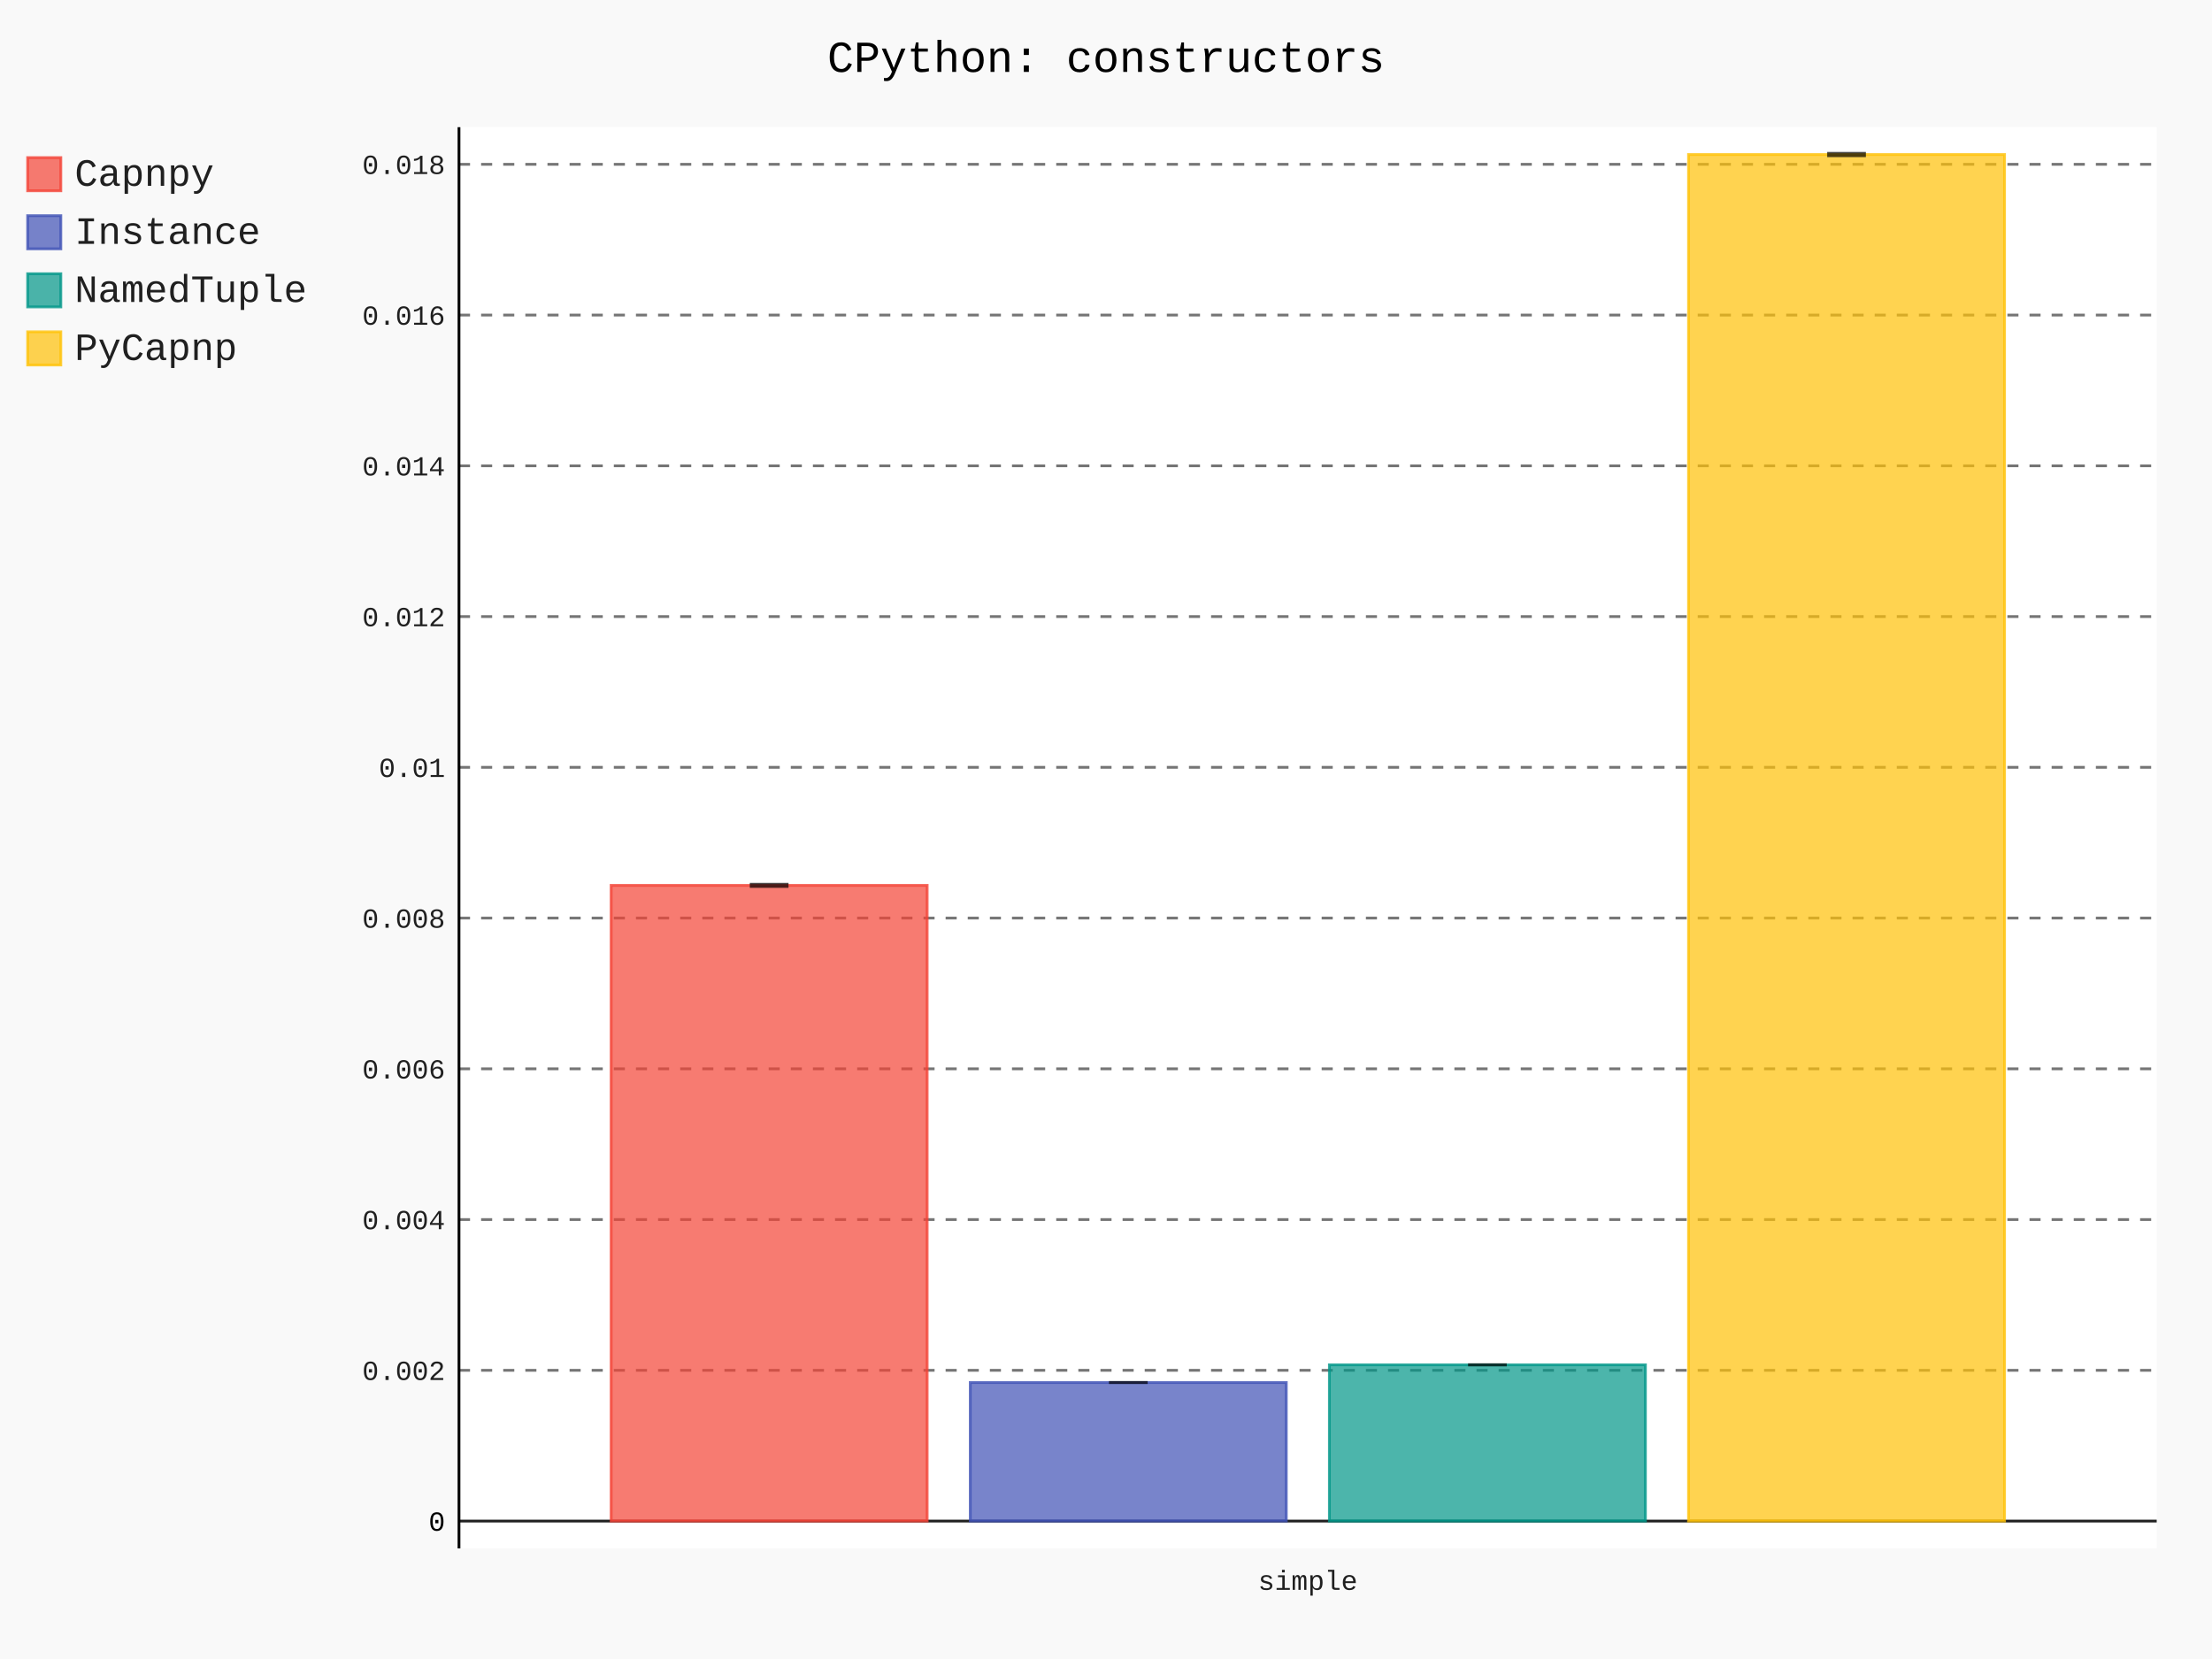
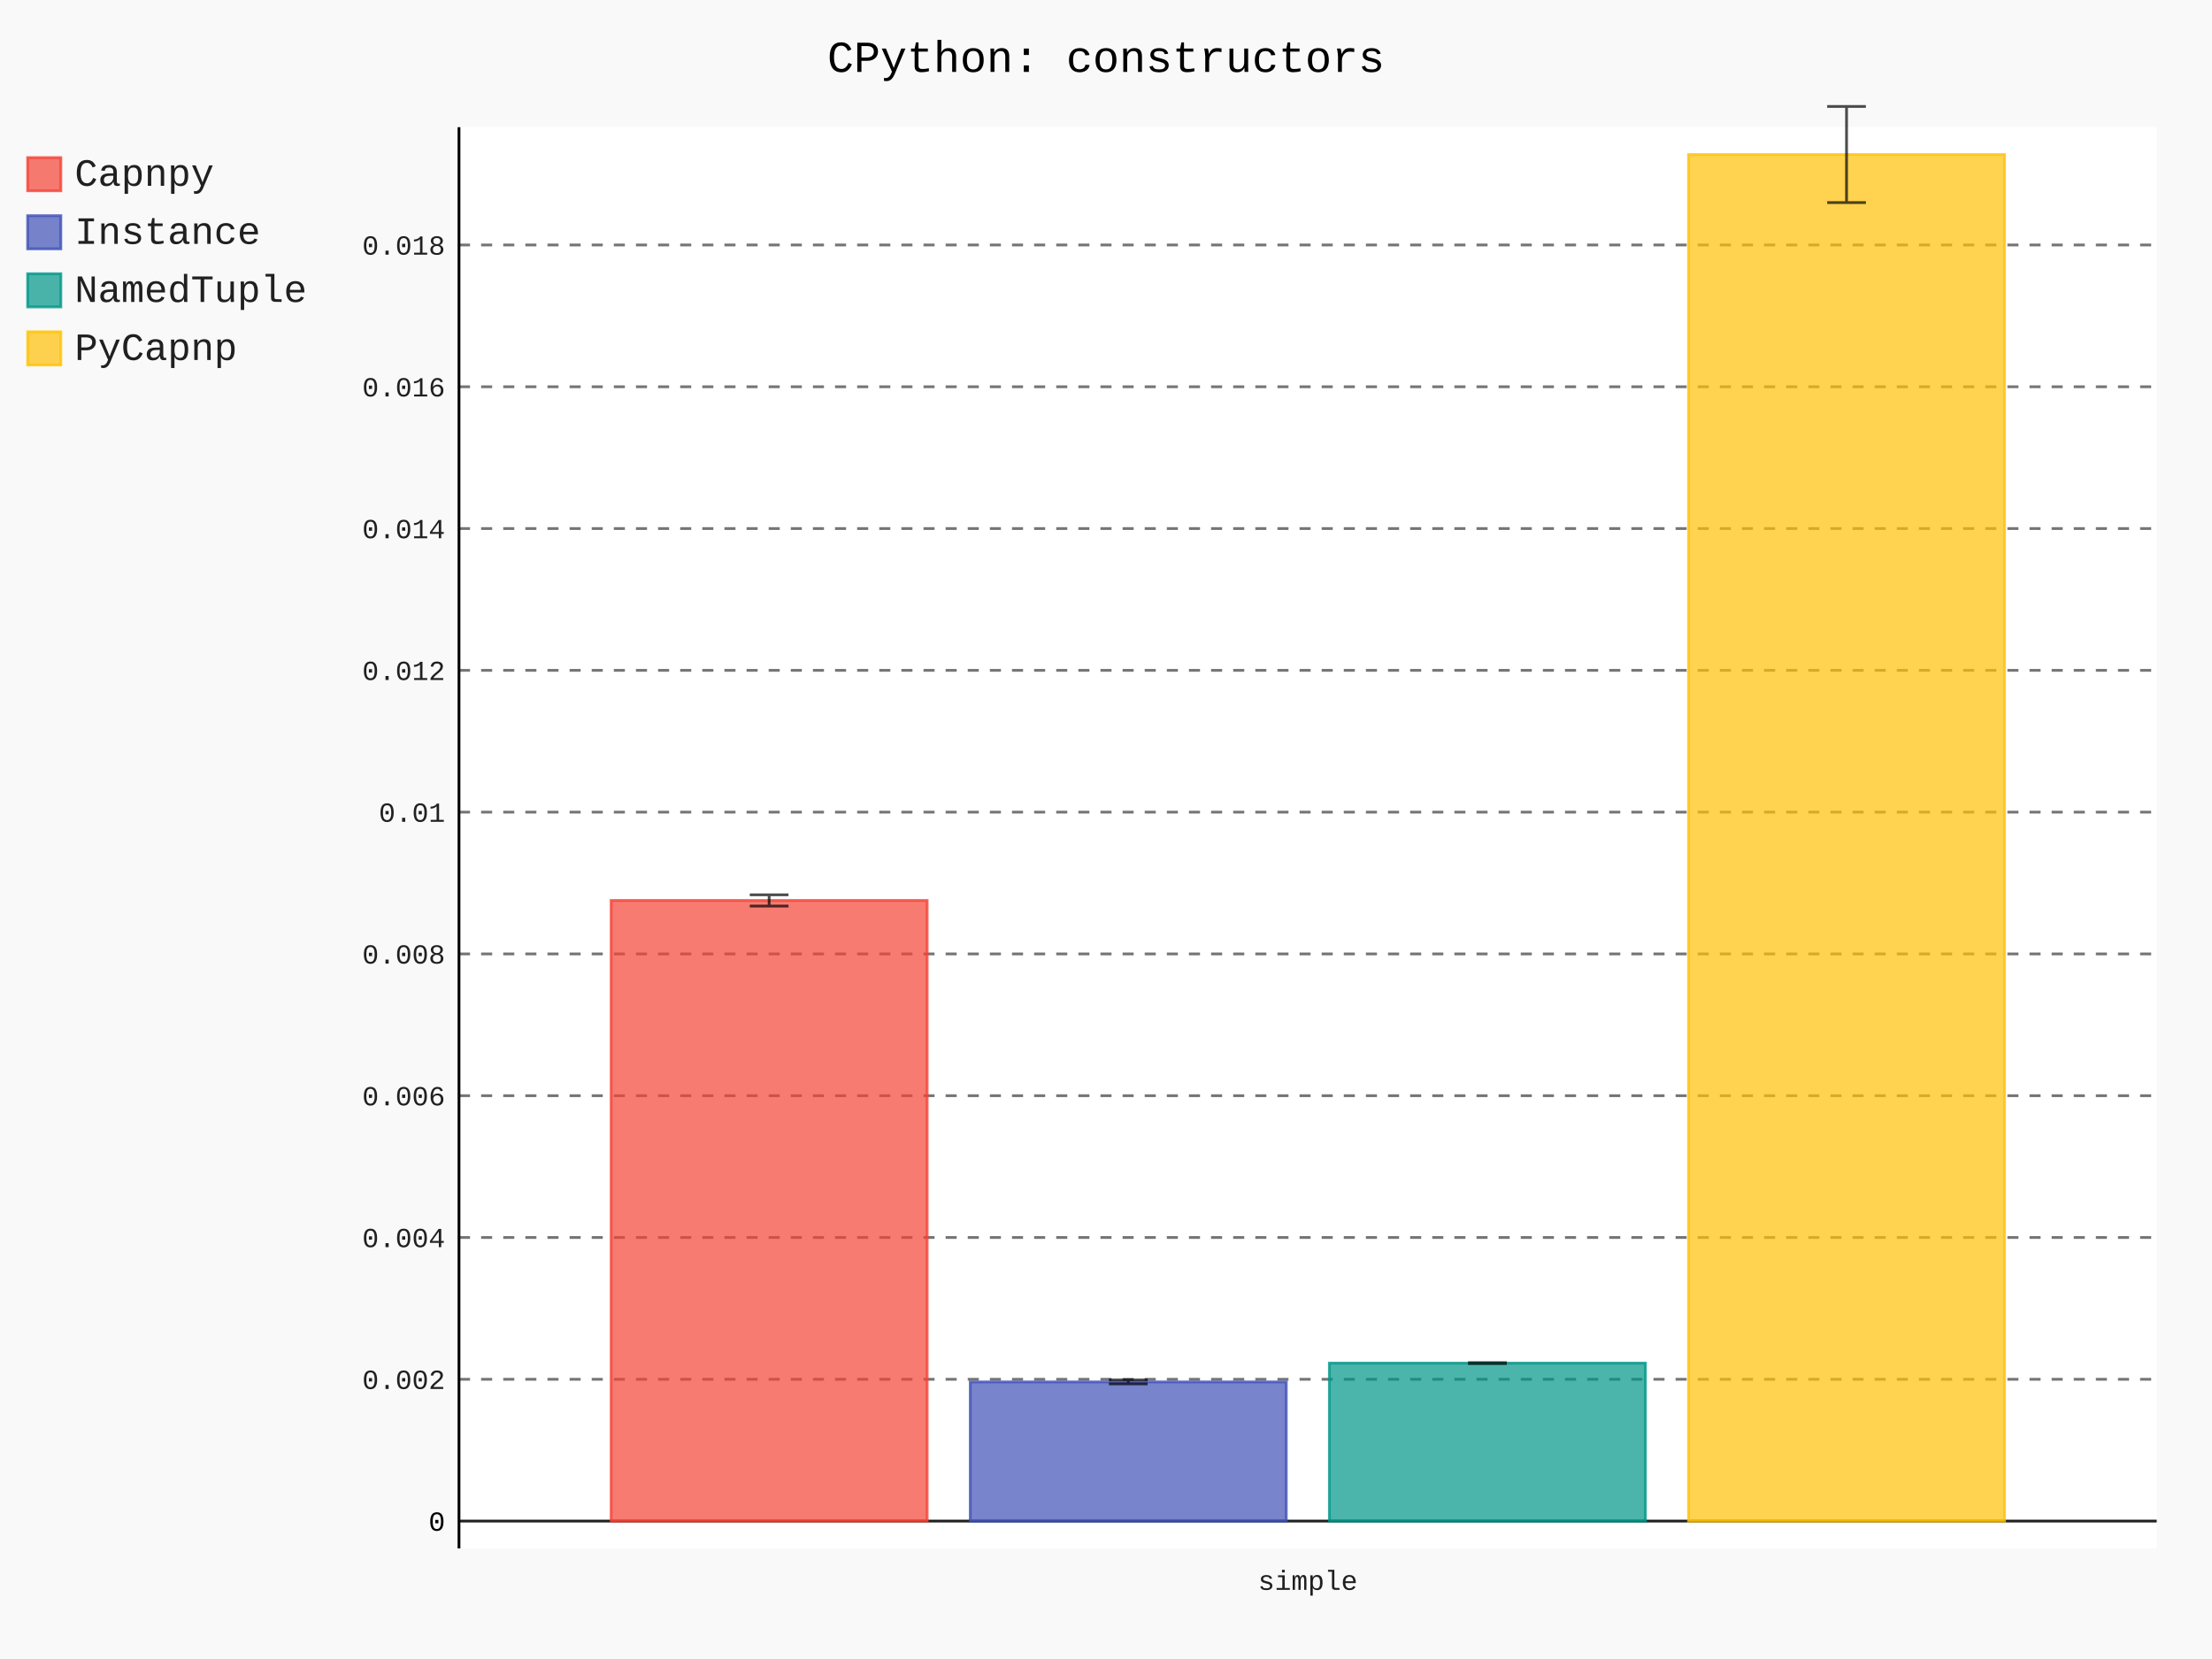
- <svg xmlns="http://www.w3.org/2000/svg" class="pygal-chart" id="chart-612ad12b-41f0-4e67-99d4-8adebd00bb2a" viewBox="0 0 800 600">
+ <svg xmlns="http://www.w3.org/2000/svg" class="pygal-chart" id="chart-1e58473f-3c8a-4af6-9f51-6ab3ff8c4f72" viewBox="0 0 800 600">
  <defs>
    <style type="text/css">/*
 * This file is part of pygal
 *
 * A python svg graph plotting library
 * Copyright © 2012 Kozea

 * This library is free software: you can redistribute it and/or modify it under
 * the terms of the GNU Lesser General Public License as published by the Free
 * Software Foundation, either version 3 of the License, or (at your option) any
 * later version.
 *
 * This library is distributed in the hope that it will be useful, but WITHOUT
 * ANY WARRANTY; without even the implied warranty of MERCHANTABILITY or FITNESS
 * FOR A PARTICULAR PURPOSE.  See the GNU Lesser General Public License for more
 * details.
 *
 * You should have received a copy of the GNU Lesser General Public License
 * along with pygal. If not, see &lt;http://www.gnu.org/licenses/&gt;.
*/

/*
 * Font-sizes from config, override with care
 */

- #chart-612ad12b-41f0-4e67-99d4-8adebd00bb2a  {
+ #chart-1e58473f-3c8a-4af6-9f51-6ab3ff8c4f72  {
  -webkit-user-select: none;
  -webkit-font-smoothing: antialiased;
  font-family: Consolas, "Liberation Mono", Menlo, Courier, monospace;
}

- #chart-612ad12b-41f0-4e67-99d4-8adebd00bb2a .title {
+ #chart-1e58473f-3c8a-4af6-9f51-6ab3ff8c4f72 .title {
  font-family: Consolas, "Liberation Mono", Menlo, Courier, monospace;
  font-size: 16px;
}

- #chart-612ad12b-41f0-4e67-99d4-8adebd00bb2a .legends .legend text {
+ #chart-1e58473f-3c8a-4af6-9f51-6ab3ff8c4f72 .legends .legend text {
  font-family: Consolas, "Liberation Mono", Menlo, Courier, monospace;
  font-size: 14px;
}

- #chart-612ad12b-41f0-4e67-99d4-8adebd00bb2a .axis text {
+ #chart-1e58473f-3c8a-4af6-9f51-6ab3ff8c4f72 .axis text {
  font-family: Consolas, "Liberation Mono", Menlo, Courier, monospace;
  font-size: 10px;
}

- #chart-612ad12b-41f0-4e67-99d4-8adebd00bb2a .axis text.major {
+ #chart-1e58473f-3c8a-4af6-9f51-6ab3ff8c4f72 .axis text.major {
  font-family: Consolas, "Liberation Mono", Menlo, Courier, monospace;
  font-size: 10px;
}

- #chart-612ad12b-41f0-4e67-99d4-8adebd00bb2a .text-overlay text.value {
+ #chart-1e58473f-3c8a-4af6-9f51-6ab3ff8c4f72 .text-overlay text.value {
  font-family: Consolas, "Liberation Mono", Menlo, Courier, monospace;
  font-size: 16px;
}

- #chart-612ad12b-41f0-4e67-99d4-8adebd00bb2a .text-overlay text.label {
+ #chart-1e58473f-3c8a-4af6-9f51-6ab3ff8c4f72 .text-overlay text.label {
  font-family: Consolas, "Liberation Mono", Menlo, Courier, monospace;
  font-size: 10px;
}

- #chart-612ad12b-41f0-4e67-99d4-8adebd00bb2a .tooltip {
+ #chart-1e58473f-3c8a-4af6-9f51-6ab3ff8c4f72 .tooltip {
  font-family: Consolas, "Liberation Mono", Menlo, Courier, monospace;
  font-size: 14px;
}

- #chart-612ad12b-41f0-4e67-99d4-8adebd00bb2a text.no_data {
+ #chart-1e58473f-3c8a-4af6-9f51-6ab3ff8c4f72 text.no_data {
  font-family: Consolas, "Liberation Mono", Menlo, Courier, monospace;
  font-size: 64px;
}

/*
 * This file is part of pygal
 *
 * A python svg graph plotting library
 * Copyright © 2012 Kozea

 * This library is free software: you can redistribute it and/or modify it under
 * the terms of the GNU Lesser General Public License as published by the Free
 * Software Foundation, either version 3 of the License, or (at your option) any
 * later version.
 *
 * This library is distributed in the hope that it will be useful, but WITHOUT
 * ANY WARRANTY; without even the implied warranty of MERCHANTABILITY or FITNESS
 * FOR A PARTICULAR PURPOSE.  See the GNU Lesser General Public License for more
 * details.
 *
 * You should have received a copy of the GNU Lesser General Public License
 * along with pygal. If not, see &lt;http://www.gnu.org/licenses/&gt;.
*/

/*
 * Styles from config
 */

- #chart-612ad12b-41f0-4e67-99d4-8adebd00bb2a {
+ #chart-1e58473f-3c8a-4af6-9f51-6ab3ff8c4f72 {
  background-color: rgba(249, 249, 249, 1);
}

- #chart-612ad12b-41f0-4e67-99d4-8adebd00bb2a path,
- #chart-612ad12b-41f0-4e67-99d4-8adebd00bb2a line,
- #chart-612ad12b-41f0-4e67-99d4-8adebd00bb2a rect,
- #chart-612ad12b-41f0-4e67-99d4-8adebd00bb2a circle {
+ #chart-1e58473f-3c8a-4af6-9f51-6ab3ff8c4f72 path,
+ #chart-1e58473f-3c8a-4af6-9f51-6ab3ff8c4f72 line,
+ #chart-1e58473f-3c8a-4af6-9f51-6ab3ff8c4f72 rect,
+ #chart-1e58473f-3c8a-4af6-9f51-6ab3ff8c4f72 circle {
  -webkit-transition: 150ms;
  -moz-transition: 150ms;
  transition: 150ms;
}

- #chart-612ad12b-41f0-4e67-99d4-8adebd00bb2a .graph &gt; .background {
+ #chart-1e58473f-3c8a-4af6-9f51-6ab3ff8c4f72 .graph &gt; .background {
  fill: rgba(249, 249, 249, 1);
}

- #chart-612ad12b-41f0-4e67-99d4-8adebd00bb2a .plot &gt; .background {
+ #chart-1e58473f-3c8a-4af6-9f51-6ab3ff8c4f72 .plot &gt; .background {
  fill: rgba(255, 255, 255, 1);
}

- #chart-612ad12b-41f0-4e67-99d4-8adebd00bb2a .graph {
+ #chart-1e58473f-3c8a-4af6-9f51-6ab3ff8c4f72 .graph {
  fill: rgba(0, 0, 0, .87);
}

- #chart-612ad12b-41f0-4e67-99d4-8adebd00bb2a text.no_data {
-   fill: rgba(0, 0, 0, 1);
- }
- 
- #chart-612ad12b-41f0-4e67-99d4-8adebd00bb2a .title {
-   fill: rgba(0, 0, 0, 1);
- }
- 
- #chart-612ad12b-41f0-4e67-99d4-8adebd00bb2a .legends .legend text {
+ #chart-1e58473f-3c8a-4af6-9f51-6ab3ff8c4f72 text.no_data {
+   fill: rgba(0, 0, 0, 1);
+ }
+ 
+ #chart-1e58473f-3c8a-4af6-9f51-6ab3ff8c4f72 .title {
+   fill: rgba(0, 0, 0, 1);
+ }
+ 
+ #chart-1e58473f-3c8a-4af6-9f51-6ab3ff8c4f72 .legends .legend text {
  fill: rgba(0, 0, 0, .87);
}

- #chart-612ad12b-41f0-4e67-99d4-8adebd00bb2a .legends .legend:hover text {
-   fill: rgba(0, 0, 0, 1);
- }
- 
- #chart-612ad12b-41f0-4e67-99d4-8adebd00bb2a .axis .line {
+ #chart-1e58473f-3c8a-4af6-9f51-6ab3ff8c4f72 .legends .legend:hover text {
+   fill: rgba(0, 0, 0, 1);
+ }
+ 
+ #chart-1e58473f-3c8a-4af6-9f51-6ab3ff8c4f72 .axis .line {
  stroke: rgba(0, 0, 0, 1);
}

- #chart-612ad12b-41f0-4e67-99d4-8adebd00bb2a .axis .guide.line {
+ #chart-1e58473f-3c8a-4af6-9f51-6ab3ff8c4f72 .axis .guide.line {
  stroke: rgba(0, 0, 0, .54);
}

- #chart-612ad12b-41f0-4e67-99d4-8adebd00bb2a .axis .major.line {
+ #chart-1e58473f-3c8a-4af6-9f51-6ab3ff8c4f72 .axis .major.line {
  stroke: rgba(0, 0, 0, .87);
}

- #chart-612ad12b-41f0-4e67-99d4-8adebd00bb2a .axis text.major {
-   fill: rgba(0, 0, 0, 1);
- }
- 
- #chart-612ad12b-41f0-4e67-99d4-8adebd00bb2a .axis.y .guides:hover .guide.line,
- #chart-612ad12b-41f0-4e67-99d4-8adebd00bb2a .line-graph .axis.x .guides:hover .guide.line,
- #chart-612ad12b-41f0-4e67-99d4-8adebd00bb2a .stackedline-graph .axis.x .guides:hover .guide.line,
- #chart-612ad12b-41f0-4e67-99d4-8adebd00bb2a .xy-graph .axis.x .guides:hover .guide.line {
+ #chart-1e58473f-3c8a-4af6-9f51-6ab3ff8c4f72 .axis text.major {
+   fill: rgba(0, 0, 0, 1);
+ }
+ 
+ #chart-1e58473f-3c8a-4af6-9f51-6ab3ff8c4f72 .axis.y .guides:hover .guide.line,
+ #chart-1e58473f-3c8a-4af6-9f51-6ab3ff8c4f72 .line-graph .axis.x .guides:hover .guide.line,
+ #chart-1e58473f-3c8a-4af6-9f51-6ab3ff8c4f72 .stackedline-graph .axis.x .guides:hover .guide.line,
+ #chart-1e58473f-3c8a-4af6-9f51-6ab3ff8c4f72 .xy-graph .axis.x .guides:hover .guide.line {
  stroke: rgba(0, 0, 0, 1);
}

- #chart-612ad12b-41f0-4e67-99d4-8adebd00bb2a .axis .guides:hover text {
-   fill: rgba(0, 0, 0, 1);
- }
- 
- 
- #chart-612ad12b-41f0-4e67-99d4-8adebd00bb2a .reactive {
+ #chart-1e58473f-3c8a-4af6-9f51-6ab3ff8c4f72 .axis .guides:hover text {
+   fill: rgba(0, 0, 0, 1);
+ }
+ 
+ 
+ #chart-1e58473f-3c8a-4af6-9f51-6ab3ff8c4f72 .reactive {
  fill-opacity: .7;
  stroke-opacity: .8;
}

- #chart-612ad12b-41f0-4e67-99d4-8adebd00bb2a .ci {
+ #chart-1e58473f-3c8a-4af6-9f51-6ab3ff8c4f72 .ci {
    stroke: rgba(0, 0, 0, .87);
}

- #chart-612ad12b-41f0-4e67-99d4-8adebd00bb2a .reactive.active,
- #chart-612ad12b-41f0-4e67-99d4-8adebd00bb2a .active .reactive {
+ #chart-1e58473f-3c8a-4af6-9f51-6ab3ff8c4f72 .reactive.active,
+ #chart-1e58473f-3c8a-4af6-9f51-6ab3ff8c4f72 .active .reactive {
  fill-opacity: .8;
  stroke-opacity: .9;
  stroke-width: 4;
}

- #chart-612ad12b-41f0-4e67-99d4-8adebd00bb2a .ci .reactive.active {
+ #chart-1e58473f-3c8a-4af6-9f51-6ab3ff8c4f72 .ci .reactive.active {
  stroke-width: 1.5;
}

- #chart-612ad12b-41f0-4e67-99d4-8adebd00bb2a .series text {
-   fill: rgba(0, 0, 0, 1);
- }
- 
- #chart-612ad12b-41f0-4e67-99d4-8adebd00bb2a .tooltip rect {
+ #chart-1e58473f-3c8a-4af6-9f51-6ab3ff8c4f72 .series text {
+   fill: rgba(0, 0, 0, 1);
+ }
+ 
+ #chart-1e58473f-3c8a-4af6-9f51-6ab3ff8c4f72 .tooltip rect {
  fill: rgba(255, 255, 255, 1);
  stroke: rgba(0, 0, 0, 1);
  -webkit-transition: opacity 150ms;
  -moz-transition: opacity 150ms;
  transition: opacity 150ms;
}

- #chart-612ad12b-41f0-4e67-99d4-8adebd00bb2a .tooltip .label {
+ #chart-1e58473f-3c8a-4af6-9f51-6ab3ff8c4f72 .tooltip .label {
  fill: rgba(0, 0, 0, .87);
}

- #chart-612ad12b-41f0-4e67-99d4-8adebd00bb2a .tooltip .label {
+ #chart-1e58473f-3c8a-4af6-9f51-6ab3ff8c4f72 .tooltip .label {
  fill: rgba(0, 0, 0, .87);
}

- #chart-612ad12b-41f0-4e67-99d4-8adebd00bb2a .tooltip .legend {
+ #chart-1e58473f-3c8a-4af6-9f51-6ab3ff8c4f72 .tooltip .legend {
  font-size: .8em;
  fill: rgba(0, 0, 0, .54);
}

- #chart-612ad12b-41f0-4e67-99d4-8adebd00bb2a .tooltip .x_label {
+ #chart-1e58473f-3c8a-4af6-9f51-6ab3ff8c4f72 .tooltip .x_label {
  font-size: .6em;
  fill: rgba(0, 0, 0, 1);
}

- #chart-612ad12b-41f0-4e67-99d4-8adebd00bb2a .tooltip .xlink {
+ #chart-1e58473f-3c8a-4af6-9f51-6ab3ff8c4f72 .tooltip .xlink {
  font-size: .5em;
  text-decoration: underline;
}

- #chart-612ad12b-41f0-4e67-99d4-8adebd00bb2a .tooltip .value {
+ #chart-1e58473f-3c8a-4af6-9f51-6ab3ff8c4f72 .tooltip .value {
  font-size: 1.5em;
}

- #chart-612ad12b-41f0-4e67-99d4-8adebd00bb2a .bound {
+ #chart-1e58473f-3c8a-4af6-9f51-6ab3ff8c4f72 .bound {
  font-size: .5em;
}

- #chart-612ad12b-41f0-4e67-99d4-8adebd00bb2a .max-value {
+ #chart-1e58473f-3c8a-4af6-9f51-6ab3ff8c4f72 .max-value {
  font-size: .75em;
  fill: rgba(0, 0, 0, .54);
}

- #chart-612ad12b-41f0-4e67-99d4-8adebd00bb2a .map-element {
+ #chart-1e58473f-3c8a-4af6-9f51-6ab3ff8c4f72 .map-element {
  fill: rgba(255, 255, 255, 1);
  stroke: rgba(0, 0, 0, .54) !important;
}

- #chart-612ad12b-41f0-4e67-99d4-8adebd00bb2a .map-element .reactive {
+ #chart-1e58473f-3c8a-4af6-9f51-6ab3ff8c4f72 .map-element .reactive {
  fill-opacity: inherit;
  stroke-opacity: inherit;
}

- #chart-612ad12b-41f0-4e67-99d4-8adebd00bb2a .color-0, #chart-612ad12b-41f0-4e67-99d4-8adebd00bb2a .color-0 a:visited {
+ #chart-1e58473f-3c8a-4af6-9f51-6ab3ff8c4f72 .color-0, #chart-1e58473f-3c8a-4af6-9f51-6ab3ff8c4f72 .color-0 a:visited {
  stroke: #F44336;
  fill: #F44336;
}

- #chart-612ad12b-41f0-4e67-99d4-8adebd00bb2a .color-1, #chart-612ad12b-41f0-4e67-99d4-8adebd00bb2a .color-1 a:visited {
+ #chart-1e58473f-3c8a-4af6-9f51-6ab3ff8c4f72 .color-1, #chart-1e58473f-3c8a-4af6-9f51-6ab3ff8c4f72 .color-1 a:visited {
  stroke: #3F51B5;
  fill: #3F51B5;
}

- #chart-612ad12b-41f0-4e67-99d4-8adebd00bb2a .color-2, #chart-612ad12b-41f0-4e67-99d4-8adebd00bb2a .color-2 a:visited {
+ #chart-1e58473f-3c8a-4af6-9f51-6ab3ff8c4f72 .color-2, #chart-1e58473f-3c8a-4af6-9f51-6ab3ff8c4f72 .color-2 a:visited {
  stroke: #009688;
  fill: #009688;
}

- #chart-612ad12b-41f0-4e67-99d4-8adebd00bb2a .color-3, #chart-612ad12b-41f0-4e67-99d4-8adebd00bb2a .color-3 a:visited {
+ #chart-1e58473f-3c8a-4af6-9f51-6ab3ff8c4f72 .color-3, #chart-1e58473f-3c8a-4af6-9f51-6ab3ff8c4f72 .color-3 a:visited {
  stroke: #FFC107;
  fill: #FFC107;
}

- #chart-612ad12b-41f0-4e67-99d4-8adebd00bb2a  .text-overlay .color-0 text {
+ #chart-1e58473f-3c8a-4af6-9f51-6ab3ff8c4f72  .text-overlay .color-0 text {
  fill: black;
}

- #chart-612ad12b-41f0-4e67-99d4-8adebd00bb2a  .text-overlay .color-1 text {
+ #chart-1e58473f-3c8a-4af6-9f51-6ab3ff8c4f72  .text-overlay .color-1 text {
  fill: black;
}

- #chart-612ad12b-41f0-4e67-99d4-8adebd00bb2a  .text-overlay .color-2 text {
+ #chart-1e58473f-3c8a-4af6-9f51-6ab3ff8c4f72  .text-overlay .color-2 text {
  fill: black;
}

- #chart-612ad12b-41f0-4e67-99d4-8adebd00bb2a  .text-overlay .color-3 text {
+ #chart-1e58473f-3c8a-4af6-9f51-6ab3ff8c4f72  .text-overlay .color-3 text {
  fill: black;
}




/*
 * This file is part of pygal
 *
 * A python svg graph plotting library
 * Copyright © 2012 Kozea

 * This library is free software: you can redistribute it and/or modify it under
 * the terms of the GNU Lesser General Public License as published by the Free
 * Software Foundation, either version 3 of the License, or (at your option) any
 * later version.
 *
 * This library is distributed in the hope that it will be useful, but WITHOUT
 * ANY WARRANTY; without even the implied warranty of MERCHANTABILITY or FITNESS
 * FOR A PARTICULAR PURPOSE.  See the GNU Lesser General Public License for more
 * details.
 *
 * You should have received a copy of the GNU Lesser General Public License
 * along with pygal. If not, see &lt;http://www.gnu.org/licenses/&gt;.
*/

- #chart-612ad12b-41f0-4e67-99d4-8adebd00bb2a text.no_data {
+ #chart-1e58473f-3c8a-4af6-9f51-6ab3ff8c4f72 text.no_data {
  text-anchor: middle;
}

- #chart-612ad12b-41f0-4e67-99d4-8adebd00bb2a .guide.line {
+ #chart-1e58473f-3c8a-4af6-9f51-6ab3ff8c4f72 .guide.line {
  fill: none;
}

- #chart-612ad12b-41f0-4e67-99d4-8adebd00bb2a .centered {
+ #chart-1e58473f-3c8a-4af6-9f51-6ab3ff8c4f72 .centered {
  text-anchor: middle;
}

- #chart-612ad12b-41f0-4e67-99d4-8adebd00bb2a .title {
+ #chart-1e58473f-3c8a-4af6-9f51-6ab3ff8c4f72 .title {
  text-anchor: middle;
}

- #chart-612ad12b-41f0-4e67-99d4-8adebd00bb2a .legends .legend text {
+ #chart-1e58473f-3c8a-4af6-9f51-6ab3ff8c4f72 .legends .legend text {
  fill-opacity: 1;
}

- #chart-612ad12b-41f0-4e67-99d4-8adebd00bb2a .axis.x text {
+ #chart-1e58473f-3c8a-4af6-9f51-6ab3ff8c4f72 .axis.x text {
  text-anchor: middle;
}

- #chart-612ad12b-41f0-4e67-99d4-8adebd00bb2a .axis.x:not(.web) text[transform] {
+ #chart-1e58473f-3c8a-4af6-9f51-6ab3ff8c4f72 .axis.x:not(.web) text[transform] {
  text-anchor: start;
}

- #chart-612ad12b-41f0-4e67-99d4-8adebd00bb2a .axis.x:not(.web) text[transform].backwards {
+ #chart-1e58473f-3c8a-4af6-9f51-6ab3ff8c4f72 .axis.x:not(.web) text[transform].backwards {
  text-anchor: end;
}

- #chart-612ad12b-41f0-4e67-99d4-8adebd00bb2a .axis.y text {
+ #chart-1e58473f-3c8a-4af6-9f51-6ab3ff8c4f72 .axis.y text {
  text-anchor: end;
}

- #chart-612ad12b-41f0-4e67-99d4-8adebd00bb2a .axis.y text[transform].backwards {
+ #chart-1e58473f-3c8a-4af6-9f51-6ab3ff8c4f72 .axis.y text[transform].backwards {
  text-anchor: start;
}

- #chart-612ad12b-41f0-4e67-99d4-8adebd00bb2a .axis.y2 text {
+ #chart-1e58473f-3c8a-4af6-9f51-6ab3ff8c4f72 .axis.y2 text {
  text-anchor: start;
}

- #chart-612ad12b-41f0-4e67-99d4-8adebd00bb2a .axis.y2 text[transform].backwards {
+ #chart-1e58473f-3c8a-4af6-9f51-6ab3ff8c4f72 .axis.y2 text[transform].backwards {
  text-anchor: end;
}

- #chart-612ad12b-41f0-4e67-99d4-8adebd00bb2a .axis .guide.line {
+ #chart-1e58473f-3c8a-4af6-9f51-6ab3ff8c4f72 .axis .guide.line {
  stroke-dasharray: 4,4;
}

- #chart-612ad12b-41f0-4e67-99d4-8adebd00bb2a .axis .major.guide.line {
+ #chart-1e58473f-3c8a-4af6-9f51-6ab3ff8c4f72 .axis .major.guide.line {
  stroke-dasharray: 6,6;
}

- #chart-612ad12b-41f0-4e67-99d4-8adebd00bb2a .horizontal .axis.y .guide.line,
- #chart-612ad12b-41f0-4e67-99d4-8adebd00bb2a .horizontal .axis.y2 .guide.line,
- #chart-612ad12b-41f0-4e67-99d4-8adebd00bb2a .vertical .axis.x .guide.line {
+ #chart-1e58473f-3c8a-4af6-9f51-6ab3ff8c4f72 .horizontal .axis.y .guide.line,
+ #chart-1e58473f-3c8a-4af6-9f51-6ab3ff8c4f72 .horizontal .axis.y2 .guide.line,
+ #chart-1e58473f-3c8a-4af6-9f51-6ab3ff8c4f72 .vertical .axis.x .guide.line {
  opacity: 0;
}

- #chart-612ad12b-41f0-4e67-99d4-8adebd00bb2a .horizontal .axis.always_show .guide.line,
- #chart-612ad12b-41f0-4e67-99d4-8adebd00bb2a .vertical .axis.always_show .guide.line {
+ #chart-1e58473f-3c8a-4af6-9f51-6ab3ff8c4f72 .horizontal .axis.always_show .guide.line,
+ #chart-1e58473f-3c8a-4af6-9f51-6ab3ff8c4f72 .vertical .axis.always_show .guide.line {
  opacity: 1 !important;
}

- #chart-612ad12b-41f0-4e67-99d4-8adebd00bb2a .axis.y .guides:hover .guide.line,
- #chart-612ad12b-41f0-4e67-99d4-8adebd00bb2a .axis.y2 .guides:hover .guide.line,
- #chart-612ad12b-41f0-4e67-99d4-8adebd00bb2a .axis.x .guides:hover .guide.line {
+ #chart-1e58473f-3c8a-4af6-9f51-6ab3ff8c4f72 .axis.y .guides:hover .guide.line,
+ #chart-1e58473f-3c8a-4af6-9f51-6ab3ff8c4f72 .axis.y2 .guides:hover .guide.line,
+ #chart-1e58473f-3c8a-4af6-9f51-6ab3ff8c4f72 .axis.x .guides:hover .guide.line {
  opacity: 1;
}

- #chart-612ad12b-41f0-4e67-99d4-8adebd00bb2a .axis .guides:hover text {
+ #chart-1e58473f-3c8a-4af6-9f51-6ab3ff8c4f72 .axis .guides:hover text {
  opacity: 1;
}

- #chart-612ad12b-41f0-4e67-99d4-8adebd00bb2a .nofill {
+ #chart-1e58473f-3c8a-4af6-9f51-6ab3ff8c4f72 .nofill {
  fill: none;
}

- #chart-612ad12b-41f0-4e67-99d4-8adebd00bb2a .subtle-fill {
+ #chart-1e58473f-3c8a-4af6-9f51-6ab3ff8c4f72 .subtle-fill {
  fill-opacity: .2;
}

- #chart-612ad12b-41f0-4e67-99d4-8adebd00bb2a .dot {
+ #chart-1e58473f-3c8a-4af6-9f51-6ab3ff8c4f72 .dot {
  stroke-width: 1px;
  fill-opacity: 1;
}

- #chart-612ad12b-41f0-4e67-99d4-8adebd00bb2a .dot.active {
+ #chart-1e58473f-3c8a-4af6-9f51-6ab3ff8c4f72 .dot.active {
  stroke-width: 5px;
}

- #chart-612ad12b-41f0-4e67-99d4-8adebd00bb2a .dot.negative {
+ #chart-1e58473f-3c8a-4af6-9f51-6ab3ff8c4f72 .dot.negative {
  fill: transparent;
}

- #chart-612ad12b-41f0-4e67-99d4-8adebd00bb2a  text, #chart-612ad12b-41f0-4e67-99d4-8adebd00bb2a  tspan {
+ #chart-1e58473f-3c8a-4af6-9f51-6ab3ff8c4f72  text, #chart-1e58473f-3c8a-4af6-9f51-6ab3ff8c4f72  tspan {
  stroke: none !important;
}

- #chart-612ad12b-41f0-4e67-99d4-8adebd00bb2a .series text.active {
+ #chart-1e58473f-3c8a-4af6-9f51-6ab3ff8c4f72 .series text.active {
  opacity: 1;
}

- #chart-612ad12b-41f0-4e67-99d4-8adebd00bb2a .tooltip rect {
+ #chart-1e58473f-3c8a-4af6-9f51-6ab3ff8c4f72 .tooltip rect {
  fill-opacity: .95;
  stroke-width: .5;
}

- #chart-612ad12b-41f0-4e67-99d4-8adebd00bb2a .tooltip text {
+ #chart-1e58473f-3c8a-4af6-9f51-6ab3ff8c4f72 .tooltip text {
  fill-opacity: 1;
}

- #chart-612ad12b-41f0-4e67-99d4-8adebd00bb2a .showable {
+ #chart-1e58473f-3c8a-4af6-9f51-6ab3ff8c4f72 .showable {
  visibility: hidden;
}

- #chart-612ad12b-41f0-4e67-99d4-8adebd00bb2a .showable.shown {
+ #chart-1e58473f-3c8a-4af6-9f51-6ab3ff8c4f72 .showable.shown {
  visibility: visible;
}

- #chart-612ad12b-41f0-4e67-99d4-8adebd00bb2a .gauge-background {
+ #chart-1e58473f-3c8a-4af6-9f51-6ab3ff8c4f72 .gauge-background {
  fill: rgba(229, 229, 229, 1);
  stroke: none;
}

- #chart-612ad12b-41f0-4e67-99d4-8adebd00bb2a .bg-lines {
+ #chart-1e58473f-3c8a-4af6-9f51-6ab3ff8c4f72 .bg-lines {
  stroke: rgba(249, 249, 249, 1);
  stroke-width: 2px;
}
</style>
  </defs>
  <g class="graph bar-graph vertical">
    <rect class="background" height="600" width="800" x="0" y="0" />
    <g class="plot" transform="translate(166, 46)">
      <rect class="background" height="514" width="614.0" x="0" y="0" />
      <g class="axis y">
        <g class="guides">
          <path class="axis major line" d="M0 504.115 h614" />
          <text class="major" x="-5" y="507.615">0</text>
        </g>
        <g class="guides">
-           <path class="guide line" d="M0 449.595 h614" />
-           <text class="" x="-5" y="453.095">0.002</text>
-         </g>
-         <g class="guides">
-           <path class="guide line" d="M0 395.074 h614" />
-           <text class="" x="-5" y="398.574">0.004</text>
-         </g>
-         <g class="guides">
-           <path class="guide line" d="M0 340.553 h614" />
-           <text class="" x="-5" y="344.053">0.006</text>
-         </g>
-         <g class="guides">
-           <path class="guide line" d="M0 286.032 h614" />
-           <text class="" x="-5" y="289.532">0.008</text>
-         </g>
-         <g class="guides">
-           <path class="guide line" d="M0 231.511 h614" />
-           <text class="" x="-5" y="235.011">0.01</text>
-         </g>
-         <g class="guides">
-           <path class="guide line" d="M0 176.991 h614" />
-           <text class="" x="-5" y="180.491">0.012</text>
-         </g>
-         <g class="guides">
-           <path class="guide line" d="M0 122.47 h614" />
-           <text class="" x="-5" y="125.97">0.014</text>
-         </g>
-         <g class="guides">
-           <path class="guide line" d="M0 67.949 h614" />
-           <text class="" x="-5" y="71.449">0.016</text>
-         </g>
-         <g class="guides">
-           <path class="guide line" d="M0 13.428 h614" />
-           <text class="" x="-5" y="16.928">0.018</text>
+           <path class="guide line" d="M0 452.836 h614" />
+           <text class="" x="-5" y="456.336">0.002</text>
+         </g>
+         <g class="guides">
+           <path class="guide line" d="M0 401.556 h614" />
+           <text class="" x="-5" y="405.056">0.004</text>
+         </g>
+         <g class="guides">
+           <path class="guide line" d="M0 350.276 h614" />
+           <text class="" x="-5" y="353.776">0.006</text>
+         </g>
+         <g class="guides">
+           <path class="guide line" d="M0 298.997 h614" />
+           <text class="" x="-5" y="302.497">0.008</text>
+         </g>
+         <g class="guides">
+           <path class="guide line" d="M0 247.717 h614" />
+           <text class="" x="-5" y="251.217">0.01</text>
+         </g>
+         <g class="guides">
+           <path class="guide line" d="M0 196.437 h614" />
+           <text class="" x="-5" y="199.937">0.012</text>
+         </g>
+         <g class="guides">
+           <path class="guide line" d="M0 145.157 h614" />
+           <text class="" x="-5" y="148.657">0.014</text>
+         </g>
+         <g class="guides">
+           <path class="guide line" d="M0 93.878 h614" />
+           <text class="" x="-5" y="97.378">0.016</text>
+         </g>
+         <g class="guides">
+           <path class="guide line" d="M0 42.598 h614" />
+           <text class="" x="-5" y="46.098">0.018</text>
        </g>
      </g>
      <g class="axis x">
        <path class="line" d="M0 0 v514" />
        <g class="guides">
          <path class="guide line" d="M307 0 v514" />
          <text class="" x="307.0" y="529.0">simple</text>
        </g>
      </g>
      <g class="series serie-0 color-0">
        <g class="bars">
          <g class="bar">
-             <rect class="rect reactive tooltip-trigger" height="229.914" rx="0" ry="0" width="114.298" x="55.024" y="274.201" />
+             <rect class="rect reactive tooltip-trigger" height="224.461" rx="0" ry="0" width="114.298" x="55.024" y="279.654" />
          </g>
        </g>
      </g>
      <g class="series serie-1 color-1">
        <g class="bars">
          <g class="bar">
-             <rect class="rect reactive tooltip-trigger" height="50.114" rx="0" ry="0" width="114.298" x="184.908" y="454.001" />
+             <rect class="rect reactive tooltip-trigger" height="50.328" rx="0" ry="0" width="114.298" x="184.908" y="453.788" />
          </g>
        </g>
      </g>
      <g class="series serie-2 color-2">
        <g class="bars">
          <g class="bar">
-             <rect class="rect reactive tooltip-trigger" height="56.506" rx="0" ry="0" width="114.298" x="314.793" y="447.61" />
+             <rect class="rect reactive tooltip-trigger" height="57.126" rx="0" ry="0" width="114.298" x="314.793" y="446.989" />
          </g>
        </g>
      </g>
      <g class="series serie-3 color-3">
        <g class="bars">
          <g class="bar">
            <rect class="rect reactive tooltip-trigger" height="494.231" rx="0" ry="0" width="114.298" x="444.678" y="9.885" />
          </g>
        </g>
      </g>
    </g>
    <g class="titles">
      <text class="title plot_title" x="400.0" y="26">CPython: constructors</text>
    </g>
    <g class="plot overlay" transform="translate(166, 46)">
      <g class="series serie-0 color-0">
        <g class="ci">
-           <path class="nofill reactive" d="M112.173 273.791 L119.173 273.791 M112.173 273.791 L105.173 273.791 M112.173 273.791 L112.173 274.612 L119.173 274.612 M112.173 274.612 L105.173 274.612" />
+           <path class="nofill reactive" d="M112.173 277.622 L119.173 277.622 M112.173 277.622 L105.173 277.622 M112.173 277.622 L112.173 281.687 L119.173 281.687 M112.173 281.687 L105.173 281.687" />
        </g>
      </g>
      <g class="series serie-1 color-1">
        <g class="ci">
-           <path class="nofill reactive" d="M242.058 453.971 L249.058 453.971 M242.058 453.971 L235.058 453.971 M242.058 453.971 L242.058 454.031 L249.058 454.031 M242.058 454.031 L235.058 454.031" />
+           <path class="nofill reactive" d="M242.058 453.077 L249.058 453.077 M242.058 453.077 L235.058 453.077 M242.058 453.077 L242.058 454.498 L249.058 454.498 M242.058 454.498 L235.058 454.498" />
        </g>
      </g>
      <g class="series serie-2 color-2">
        <g class="ci">
-           <path class="nofill reactive" d="M371.942 447.559 L378.942 447.559 M371.942 447.559 L364.942 447.559 M371.942 447.559 L371.942 447.661 L378.942 447.661 M371.942 447.661 L364.942 447.661" />
+           <path class="nofill reactive" d="M371.942 446.824 L378.942 446.824 M371.942 446.824 L364.942 446.824 M371.942 446.824 L371.942 447.155 L378.942 447.155 M371.942 447.155 L364.942 447.155" />
        </g>
      </g>
      <g class="series serie-3 color-3">
        <g class="ci">
-           <path class="nofill reactive" d="M501.827 9.441 L508.827 9.441 M501.827 9.441 L494.827 9.441 M501.827 9.441 L501.827 10.328 L508.827 10.328 M501.827 10.328 L494.827 10.328" />
+           <path class="nofill reactive" d="M501.827 -7.496 L508.827 -7.496 M501.827 -7.496 L494.827 -7.496 M501.827 -7.496 L501.827 27.265 L508.827 27.265 M501.827 27.265 L494.827 27.265" />
        </g>
      </g>
    </g>
    <g class="plot text-overlay" transform="translate(166, 46)">
      <g class="series serie-0 color-0" />
      <g class="series serie-1 color-1" />
      <g class="series serie-2 color-2" />
      <g class="series serie-3 color-3" />
    </g>
    <g class="plot tooltip-overlay" transform="translate(166, 46)">
      <g class="tooltip" style="opacity: 0" transform="translate(0 0)">
        <rect class="tooltip-box" height="0" rx="0" ry="0" width="0" />
        <g class="text" />
      </g>
    </g>
    <g class="legends" transform="translate(10, 56)">
      <g class="legend reactive activate-serie" id="activate-serie-0">
        <rect class="color-0 reactive" height="12" width="12" x="0.0" y="1.0" />
        <text x="17.0" y="11.2">Capnpy</text>
      </g>
      <g class="legend reactive activate-serie" id="activate-serie-1">
        <rect class="color-1 reactive" height="12" width="12" x="0.0" y="22.0" />
        <text x="17.0" y="32.2">Instance</text>
      </g>
      <g class="legend reactive activate-serie" id="activate-serie-2">
        <rect class="color-2 reactive" height="12" width="12" x="0.0" y="43.0" />
        <text x="17.0" y="53.2">NamedTuple</text>
      </g>
      <g class="legend reactive activate-serie" id="activate-serie-3">
        <rect class="color-3 reactive" height="12" width="12" x="0.0" y="64.0" />
        <text x="17.0" y="74.2">PyCapnp</text>
      </g>
    </g>
    <g class="legends" transform="translate(790, 56)" />
  </g>
</svg>
